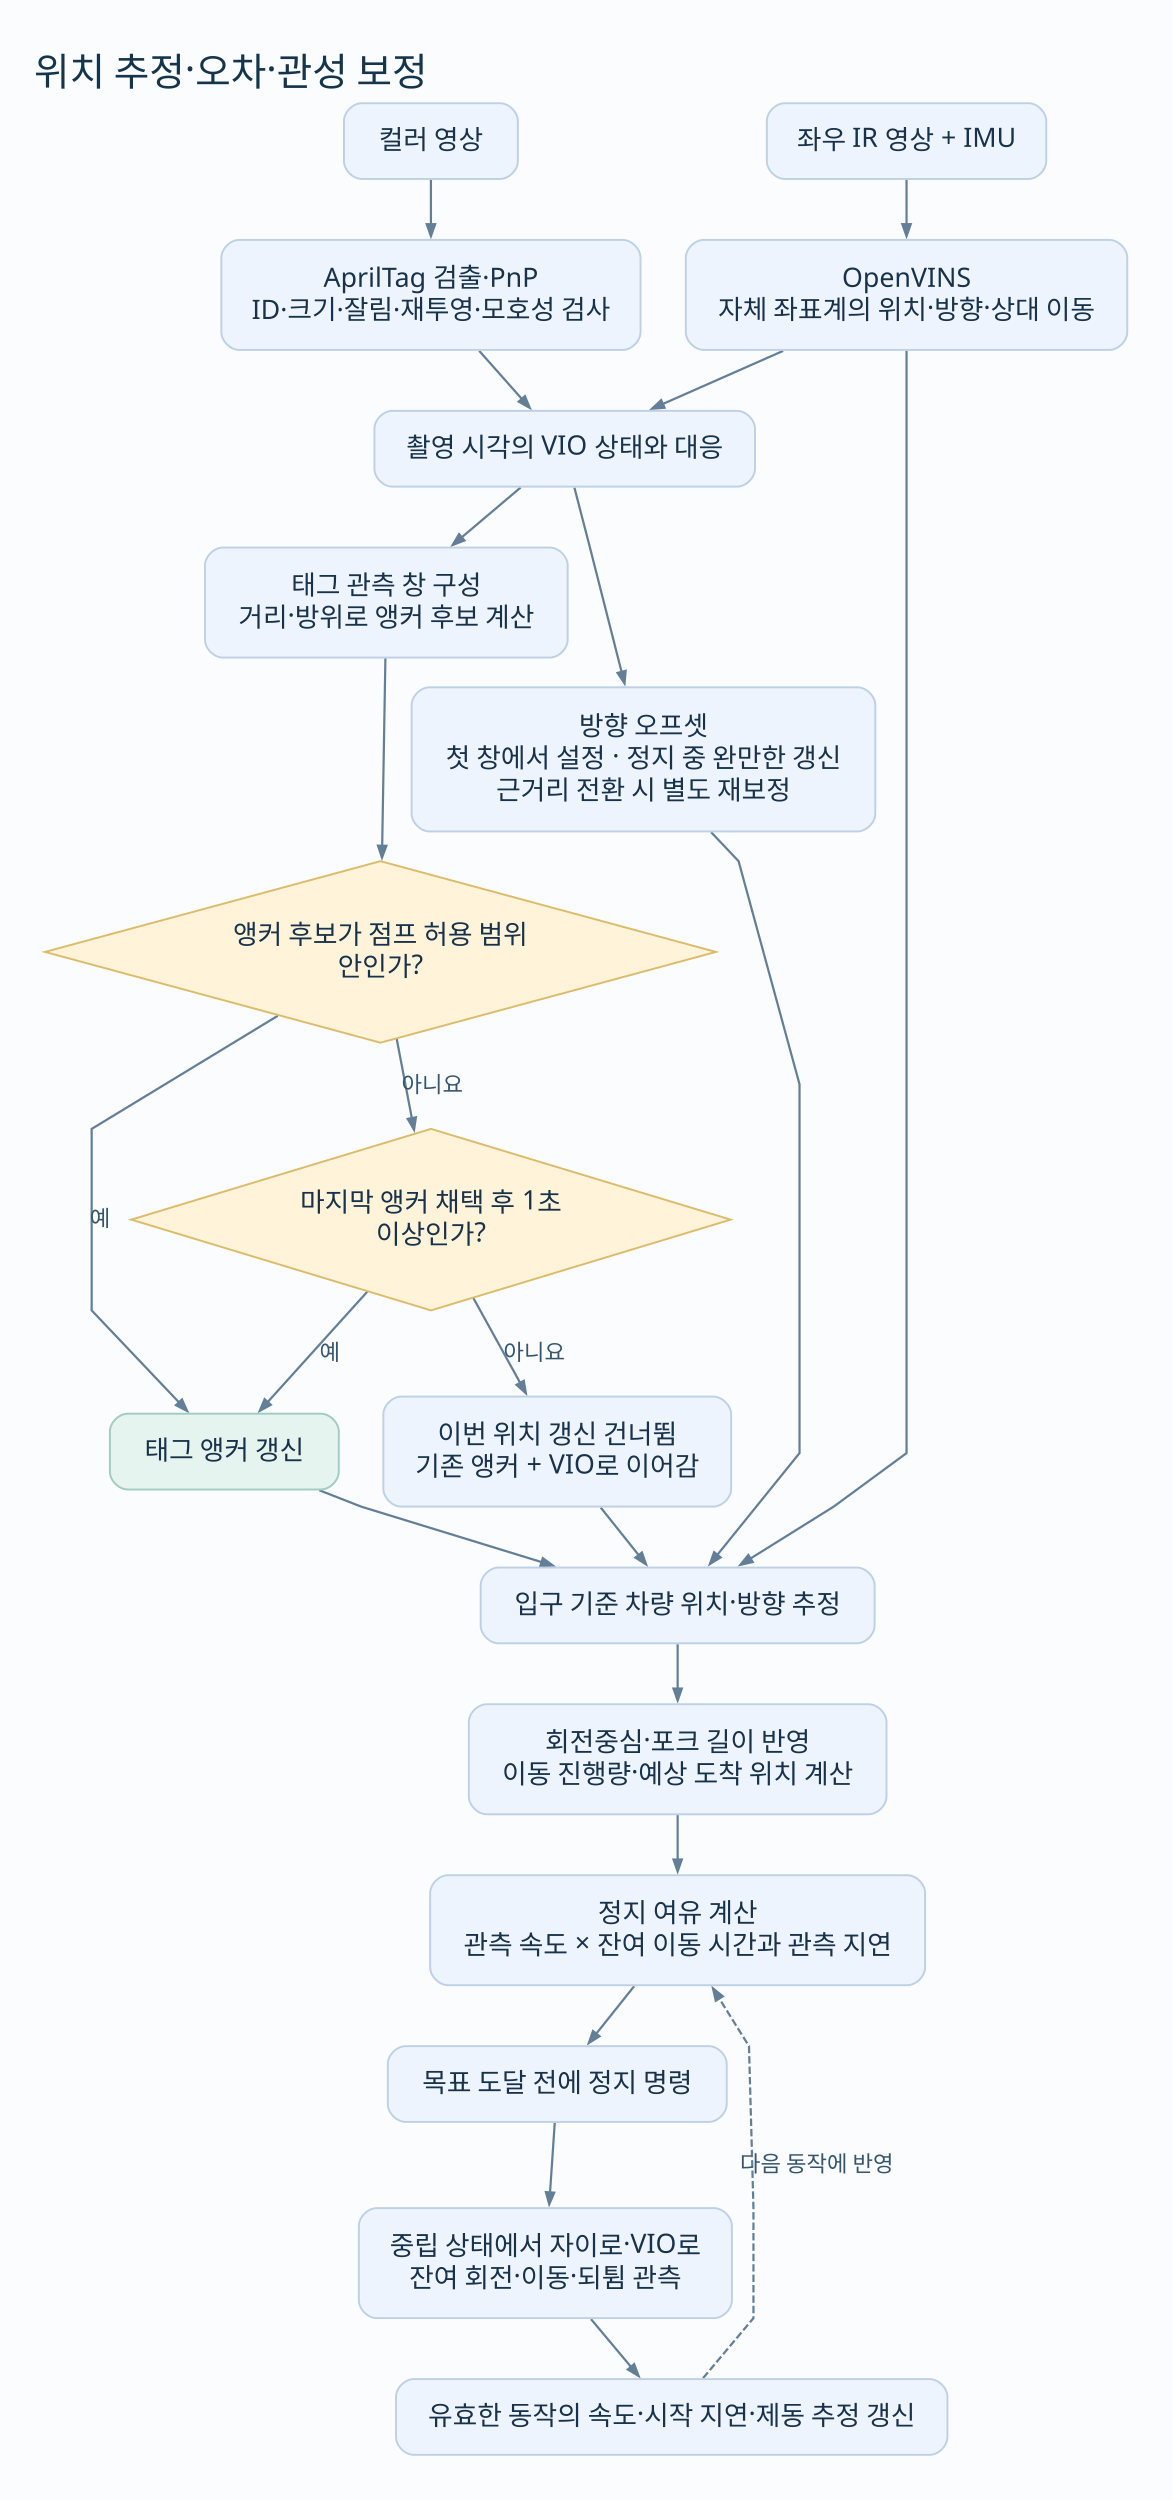
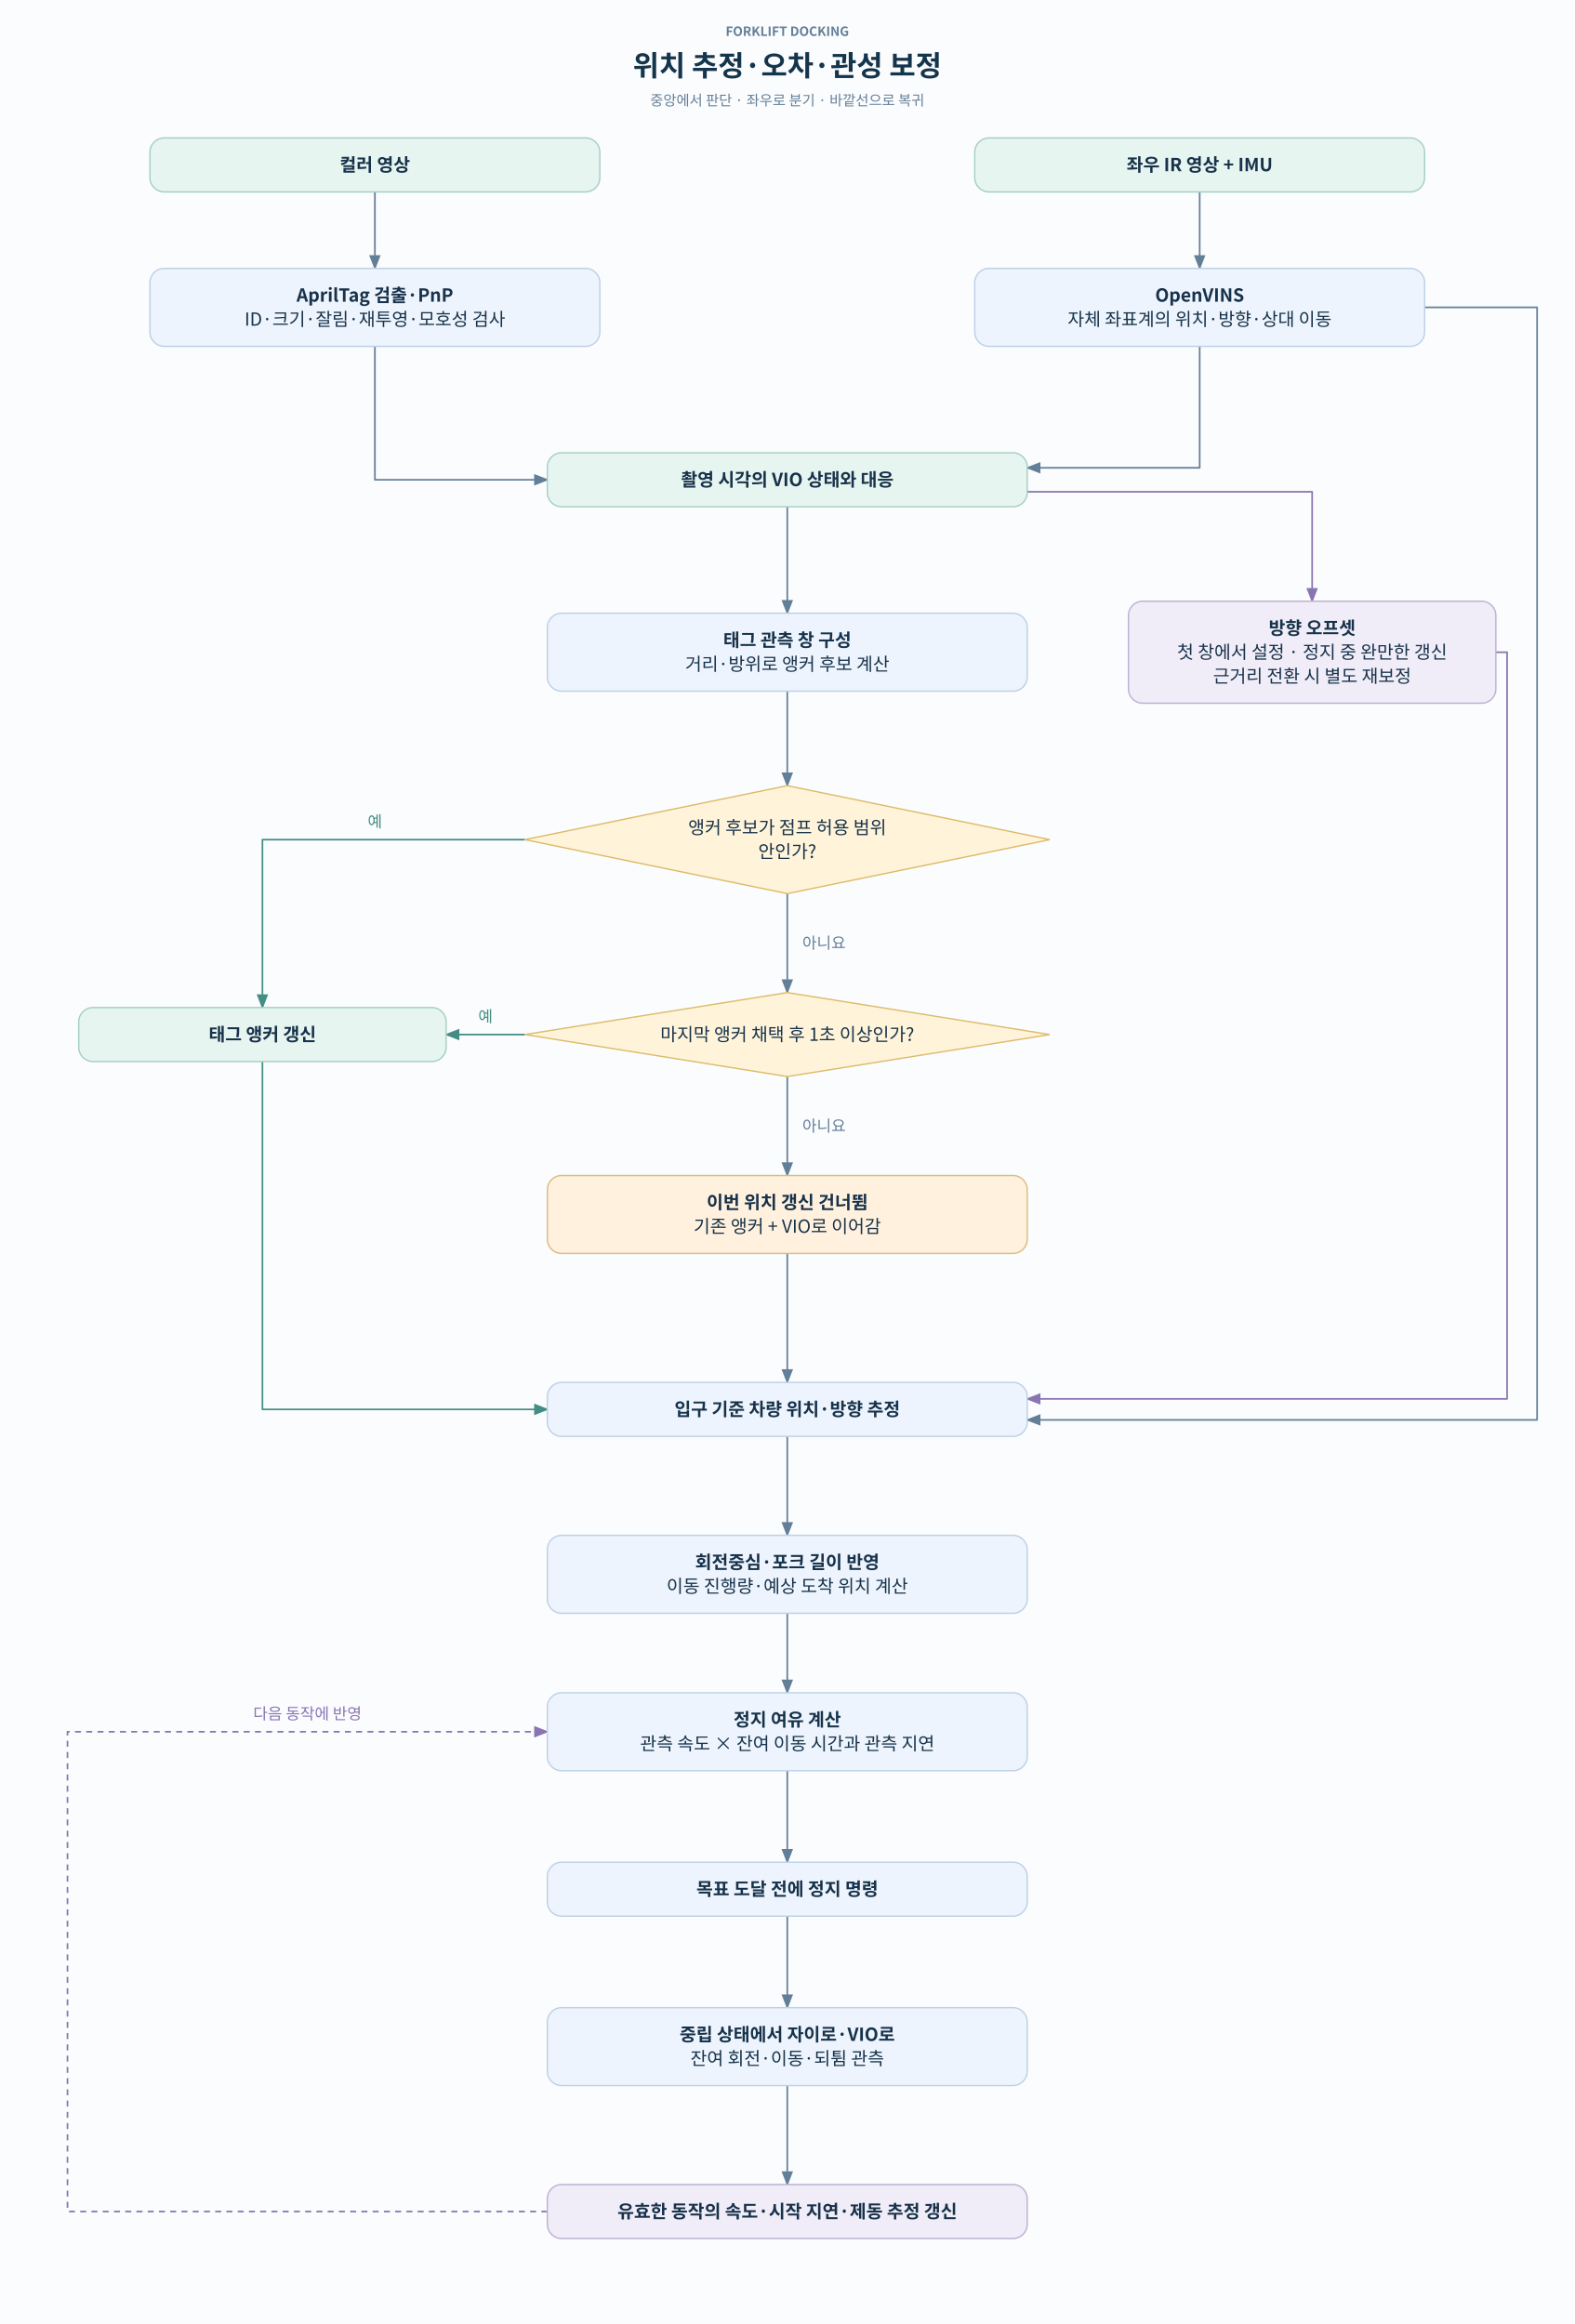
- <svg xmlns="http://www.w3.org/2000/svg" width="789pt" height="1682pt" viewBox="0.00 0.00 789.00 1682.00">
-   <g id="graph0" class="graph" transform="scale(1 1) rotate(0) translate(30.24 1651.62)">
-     <polygon fill="#fbfcfe" stroke="none" points="-30.24,30.24 -30.24,-1651.62 758.42,-1651.62 758.42,30.24 -30.24,30.24" />
-     <text xml:space="preserve" text-anchor="middle" x="125" y="-1593.98" font-family="Apple SD Gothic Neo" font-size="26.00" fill="#14354b">위치 추정·오차·관성 보정</text>
-     <g id="edge1" class="edge">
-       <path fill="none" stroke="#637f98" stroke-width="1.5" d="M259.68,-1530.61C259.68,-1521.54 259.68,-1510.98 259.68,-1500.67" />
-       <polygon fill="#637f98" stroke="#637f98" stroke-width="1.5" points="262.48,-1500.77 259.68,-1492.77 256.88,-1500.77 262.48,-1500.77" />
-     </g>
-     <g id="edge3" class="edge">
-       <path fill="none" stroke="#637f98" stroke-width="1.5" d="M292.18,-1415.56C301.56,-1404.97 311.74,-1393.49 320.89,-1383.18" />
-       <polygon fill="#637f98" stroke="#637f98" stroke-width="1.5" points="322.93,-1385.09 326.15,-1377.25 318.74,-1381.38 322.93,-1385.09" />
-     </g>
-     <g id="edge2" class="edge">
-       <path fill="none" stroke="#637f98" stroke-width="1.5" d="M579.68,-1530.61C579.68,-1521.54 579.68,-1510.98 579.68,-1500.67" />
-       <polygon fill="#637f98" stroke="#637f98" stroke-width="1.5" points="582.48,-1500.77 579.68,-1492.77 576.88,-1500.77 582.48,-1500.77" />
-     </g>
-     <g id="edge4" class="edge">
-       <path fill="none" stroke="#637f98" stroke-width="1.5" d="M496.65,-1415.56C469.95,-1403.77 440.75,-1390.89 415.46,-1379.73" />
-       <polygon fill="#637f98" stroke="#637f98" stroke-width="1.5" points="416.86,-1377.29 408.41,-1376.62 414.6,-1382.41 416.86,-1377.29" />
-     </g>
-     <g id="edge12" class="edge">
-       <path fill="none" stroke="#637f98" stroke-width="1.5" d="M579.68,-1415.56C579.68,-1386.49 579.68,-1350.7 579.68,-1350.7 579.68,-1350.7 579.68,-1350.7 579.68,-673.98 579.68,-673.98 530.68,-637.98 530.68,-637.98 530.68,-637.98 501.86,-620 474.42,-602.88" />
-       <polygon fill="#637f98" stroke="#637f98" stroke-width="1.5" points="476.18,-600.68 467.91,-598.82 473.21,-605.43 476.18,-600.68" />
-     </g>
-     <g id="edge5" class="edge">
-       <path fill="none" stroke="#637f98" stroke-width="1.5" d="M320.02,-1323.62C307.96,-1313.41 293.67,-1301.33 280.07,-1289.82" />
-       <polygon fill="#637f98" stroke="#637f98" stroke-width="1.5" points="282.25,-1288 274.33,-1284.97 278.63,-1292.27 282.25,-1288" />
-     </g>
-     <g id="edge6" class="edge">
-       <path fill="none" stroke="#637f98" stroke-width="1.5" d="M356.21,-1323.57C361,-1305.1 366.68,-1283.22 366.68,-1283.22 366.68,-1283.22 378.04,-1238.56 388,-1199.42" />
-       <polygon fill="#637f98" stroke="#637f98" stroke-width="1.5" points="390.68,-1200.26 389.94,-1191.82 385.25,-1198.88 390.68,-1200.26" />
-     </g>
-     <g id="edge7" class="edge">
-       <path fill="none" stroke="#637f98" stroke-width="1.5" d="M229.06,-1208.79C228.48,-1175.09 227.6,-1124.05 226.89,-1082.42" />
-       <polygon fill="#637f98" stroke="#637f98" stroke-width="1.5" points="229.69,-1082.55 226.76,-1074.6 224.09,-1082.64 229.69,-1082.55" />
-     </g>
-     <g id="edge13" class="edge">
-       <path fill="none" stroke="#637f98" stroke-width="1.5" d="M448.17,-1091.74C458.6,-1080.74 466.68,-1072.22 466.68,-1072.22 466.68,-1072.22 507.68,-922.1 507.68,-922.1 507.68,-922.1 507.68,-922.1 507.68,-673.98 507.68,-673.98 476.13,-634.93 452.17,-605.27" />
-       <polygon fill="#637f98" stroke="#637f98" stroke-width="1.5" points="454.59,-603.81 447.38,-599.34 450.23,-607.33 454.59,-603.81" />
-     </g>
-     <g id="edge8" class="edge">
-       <path fill="none" stroke="#637f98" stroke-width="1.5" d="M156.65,-968.21C100.82,-934.27 31.43,-892.1 31.43,-892.1 31.43,-892.1 31.43,-769.99 31.43,-769.99 31.43,-769.99 64.32,-735.36 90.16,-708.13" />
-       <polygon fill="#637f98" stroke="#637f98" stroke-width="1.5" points="92.19,-710.06 95.67,-702.33 88.13,-706.2 92.19,-710.06" />
-       <text xml:space="preserve" text-anchor="middle" x="37.06" y="-826.55" font-family="Apple SD Gothic Neo" font-size="15.00" fill="#36556f">예</text>
-     </g>
-     <g id="edge9" class="edge">
-       <path fill="none" stroke="#637f98" stroke-width="1.5" d="M236.63,-952.82C239.9,-935.66 243.53,-916.69 246.91,-898.97" />
-       <polygon fill="#637f98" stroke="#637f98" stroke-width="1.5" points="249.58,-899.89 248.33,-891.51 244.08,-898.84 249.58,-899.89" />
-       <text xml:space="preserve" text-anchor="middle" x="260.58" y="-916.6" font-family="Apple SD Gothic Neo" font-size="15.00" fill="#36556f">아니요</text>
-     </g>
-     <g id="edge14" class="edge">
-       <path fill="none" stroke="#637f98" stroke-width="1.5" d="M184.58,-648.98C200.28,-642.83 212.68,-637.98 212.68,-637.98 212.68,-637.98 276.56,-618.34 334.36,-600.57" />
-       <polygon fill="#637f98" stroke="#637f98" stroke-width="1.5" points="334.95,-603.31 341.77,-598.29 333.3,-597.96 334.95,-603.31" />
-     </g>
-     <g id="edge11" class="edge">
-       <path fill="none" stroke="#637f98" stroke-width="1.5" d="M216.85,-782.57C195.11,-758.47 169.26,-729.83 149.85,-708.31" />
-       <polygon fill="#637f98" stroke="#637f98" stroke-width="1.5" points="151.96,-706.47 144.52,-702.41 147.8,-710.22 151.96,-706.47" />
-       <text xml:space="preserve" text-anchor="middle" x="191.64" y="-736.49" font-family="Apple SD Gothic Neo" font-size="15.00" fill="#36556f">예</text>
-     </g>
-     <g id="edge10" class="edge">
-       <path fill="none" stroke="#637f98" stroke-width="1.5" d="M288.22,-778.32C298.5,-759.69 310.01,-738.84 319.94,-720.84" />
-       <polygon fill="#637f98" stroke="#637f98" stroke-width="1.5" points="322.16,-722.6 323.57,-714.25 317.26,-719.9 322.16,-722.6" />
-       <text xml:space="preserve" text-anchor="middle" x="329.17" y="-736.49" font-family="Apple SD Gothic Neo" font-size="15.00" fill="#36556f">아니요</text>
-     </g>
-     <g id="edge15" class="edge">
-       <path fill="none" stroke="#637f98" stroke-width="1.5" d="M373.93,-637.34C382.29,-626.86 391.36,-615.5 399.53,-605.26" />
-       <polygon fill="#637f98" stroke="#637f98" stroke-width="1.5" points="401.64,-607.11 404.44,-599.11 397.26,-603.61 401.64,-607.11" />
-     </g>
-     <g id="edge16" class="edge">
-       <path fill="none" stroke="#637f98" stroke-width="1.5" d="M425.68,-545.4C425.68,-536.33 425.68,-525.78 425.68,-515.46" />
-       <polygon fill="#637f98" stroke="#637f98" stroke-width="1.5" points="428.48,-515.56 425.68,-507.56 422.88,-515.56 428.48,-515.56" />
-     </g>
-     <g id="edge17" class="edge">
-       <path fill="none" stroke="#637f98" stroke-width="1.5" d="M425.68,-430.61C425.68,-421.03 425.68,-410.57 425.68,-400.53" />
-       <polygon fill="#637f98" stroke="#637f98" stroke-width="1.5" points="428.48,-400.56 425.68,-392.56 422.88,-400.56 428.48,-400.56" />
-     </g>
-     <g id="edge18" class="edge">
-       <path fill="none" stroke="#637f98" stroke-width="1.5" d="M396.44,-315.33C388.07,-304.85 379.01,-293.49 370.84,-283.26" />
-       <polygon fill="#637f98" stroke="#637f98" stroke-width="1.5" points="373.11,-281.61 365.93,-277.1 368.73,-285.1 373.11,-281.61" />
-     </g>
-     <g id="edge19" class="edge">
-       <path fill="none" stroke="#637f98" stroke-width="1.5" d="M342.99,-223.35C342.07,-209.75 340.91,-192.52 339.83,-176.57" />
-       <polygon fill="#637f98" stroke="#637f98" stroke-width="1.5" points="342.62,-176.38 339.29,-168.59 337.04,-176.76 342.62,-176.38" />
-     </g>
-     <g id="edge20" class="edge">
-       <path fill="none" stroke="#637f98" stroke-width="1.5" d="M367.37,-91.34C376.24,-80.75 385.85,-69.28 394.49,-58.96" />
-       <polygon fill="#637f98" stroke="#637f98" stroke-width="1.5" points="396.43,-61 399.42,-53.07 392.14,-57.41 396.43,-61" />
-     </g>
-     <g id="edge21" class="edge">
-       <path fill="none" stroke="#637f98" stroke-width="1.5" stroke-dasharray="5,2" d="M442.79,-51.62C458.3,-70.09 476.68,-91.98 476.68,-91.98 476.68,-91.98 476.68,-165.99 476.68,-165.99 476.68,-165.99 473.68,-274.97 473.68,-274.97 473.68,-274.97 464.12,-290.32 453.52,-307.31" />
-       <polygon fill="#637f98" stroke="#637f98" stroke-width="1.5" points="451.33,-305.53 449.48,-313.8 456.09,-308.49 451.33,-305.53" />
-       <text xml:space="preserve" text-anchor="middle" x="519.25" y="-190.49" font-family="Apple SD Gothic Neo" font-size="15.00" fill="#36556f">다음 동작에 반영</text>
-     </g>
-     <g id="node1" class="node">
-       <path fill="#edf4fd" stroke="#bdd0e5" stroke-width="1.3" d="M306.18,-1582.18C306.18,-1582.18 213.18,-1582.18 213.18,-1582.18 207.18,-1582.18 201.18,-1576.18 201.18,-1570.18 201.18,-1570.18 201.18,-1543.21 201.18,-1543.21 201.18,-1537.21 207.18,-1531.21 213.18,-1531.21 213.18,-1531.21 306.18,-1531.21 306.18,-1531.21 312.18,-1531.21 318.18,-1537.21 318.18,-1543.21 318.18,-1543.21 318.18,-1570.18 318.18,-1570.18 318.18,-1576.18 312.18,-1582.18 306.18,-1582.18" />
-       <text xml:space="preserve" text-anchor="middle" x="259.68" y="-1551.3" font-family="Apple SD Gothic Neo" font-size="18.00" fill="#17324a">컬러 영상</text>
-     </g>
-     <g id="node2" class="node">
-       <path fill="#edf4fd" stroke="#bdd0e5" stroke-width="1.3" d="M388.7,-1490.21C388.7,-1490.21 130.67,-1490.21 130.67,-1490.21 124.67,-1490.21 118.67,-1484.21 118.67,-1478.21 118.67,-1478.21 118.67,-1428.19 118.67,-1428.19 118.67,-1422.19 124.67,-1416.19 130.67,-1416.19 130.67,-1416.19 388.7,-1416.19 388.7,-1416.19 394.7,-1416.19 400.7,-1422.19 400.7,-1428.19 400.7,-1428.19 400.7,-1478.21 400.7,-1478.21 400.7,-1484.21 394.7,-1490.21 388.7,-1490.21" />
-       <text xml:space="preserve" text-anchor="middle" x="259.68" y="-1458.6" font-family="Apple SD Gothic Neo" font-size="18.00" fill="#17324a">AprilTag 검출·PnP</text>
-       <text xml:space="preserve" text-anchor="middle" x="259.68" y="-1437" font-family="Apple SD Gothic Neo" font-size="18.00" fill="#17324a">ID·크기·잘림·재투영·모호성 검사</text>
-     </g>
-     <g id="node3" class="node">
-       <path fill="#edf4fd" stroke="#bdd0e5" stroke-width="1.3" d="M661.68,-1582.18C661.68,-1582.18 497.69,-1582.18 497.69,-1582.18 491.69,-1582.18 485.69,-1576.18 485.69,-1570.18 485.69,-1570.18 485.69,-1543.21 485.69,-1543.21 485.69,-1537.21 491.69,-1531.21 497.69,-1531.21 497.69,-1531.21 661.68,-1531.21 661.68,-1531.21 667.68,-1531.21 673.68,-1537.21 673.68,-1543.21 673.68,-1543.21 673.68,-1570.18 673.68,-1570.18 673.68,-1576.18 667.68,-1582.18 661.68,-1582.18" />
-       <text xml:space="preserve" text-anchor="middle" x="579.68" y="-1551.3" font-family="Apple SD Gothic Neo" font-size="18.00" fill="#17324a">좌우 IR 영상 + IMU</text>
-     </g>
-     <g id="node4" class="node">
-       <path fill="#edf4fd" stroke="#bdd0e5" stroke-width="1.3" d="M716.18,-1490.21C716.18,-1490.21 443.18,-1490.21 443.18,-1490.21 437.18,-1490.21 431.18,-1484.21 431.18,-1478.21 431.18,-1478.21 431.18,-1428.19 431.18,-1428.19 431.18,-1422.19 437.18,-1416.19 443.18,-1416.19 443.18,-1416.19 716.18,-1416.19 716.18,-1416.19 722.18,-1416.19 728.18,-1422.19 728.18,-1428.19 728.18,-1428.19 728.18,-1478.21 728.18,-1478.21 728.18,-1484.21 722.18,-1490.21 716.18,-1490.21" />
-       <text xml:space="preserve" text-anchor="middle" x="579.68" y="-1458.6" font-family="Apple SD Gothic Neo" font-size="18.00" fill="#17324a">OpenVINS</text>
-       <text xml:space="preserve" text-anchor="middle" x="579.68" y="-1437" font-family="Apple SD Gothic Neo" font-size="18.00" fill="#17324a">자체 좌표계의 위치·방향·상대 이동</text>
-     </g>
-     <g id="node5" class="node">
-       <path fill="#edf4fd" stroke="#bdd0e5" stroke-width="1.3" d="M465.7,-1375.19C465.7,-1375.19 233.67,-1375.19 233.67,-1375.19 227.67,-1375.19 221.67,-1369.19 221.67,-1363.19 221.67,-1363.19 221.67,-1336.22 221.67,-1336.22 221.67,-1330.22 227.67,-1324.22 233.67,-1324.22 233.67,-1324.22 465.7,-1324.22 465.7,-1324.22 471.7,-1324.22 477.7,-1330.22 477.7,-1336.22 477.7,-1336.22 477.7,-1363.19 477.7,-1363.19 477.7,-1369.19 471.7,-1375.19 465.7,-1375.19" />
-       <text xml:space="preserve" text-anchor="middle" x="349.68" y="-1344.3" font-family="Apple SD Gothic Neo" font-size="18.00" fill="#17324a">촬영 시각의 VIO 상태와 대응</text>
-     </g>
-     <g id="node6" class="node">
-       <path fill="#edf4fd" stroke="#bdd0e5" stroke-width="1.3" d="M339.69,-1283.22C339.69,-1283.22 119.68,-1283.22 119.68,-1283.22 113.68,-1283.22 107.68,-1277.22 107.68,-1271.22 107.68,-1271.22 107.68,-1221.2 107.68,-1221.2 107.68,-1215.2 113.68,-1209.2 119.68,-1209.2 119.68,-1209.2 339.69,-1209.2 339.69,-1209.2 345.69,-1209.2 351.69,-1215.2 351.69,-1221.2 351.69,-1221.2 351.69,-1271.22 351.69,-1271.22 351.69,-1277.22 345.69,-1283.22 339.69,-1283.22" />
-       <text xml:space="preserve" text-anchor="middle" x="229.68" y="-1251.61" font-family="Apple SD Gothic Neo" font-size="18.00" fill="#17324a">태그 관측 창 구성</text>
-       <text xml:space="preserve" text-anchor="middle" x="229.68" y="-1230.01" font-family="Apple SD Gothic Neo" font-size="18.00" fill="#17324a">거리·방위로 앵커 후보 계산</text>
-     </g>
-     <g id="node7" class="node">
-       <path fill="#edf4fd" stroke="#bdd0e5" stroke-width="1.3" d="M546.67,-1189.2C546.67,-1189.2 258.7,-1189.2 258.7,-1189.2 252.7,-1189.2 246.7,-1183.2 246.7,-1177.2 246.7,-1177.2 246.7,-1104.22 246.7,-1104.22 246.7,-1098.22 252.7,-1092.22 258.7,-1092.22 258.7,-1092.22 546.67,-1092.22 546.67,-1092.22 552.67,-1092.22 558.67,-1098.22 558.67,-1104.22 558.67,-1104.22 558.67,-1177.2 558.67,-1177.2 558.67,-1183.2 552.67,-1189.2 546.67,-1189.2" />
-       <text xml:space="preserve" text-anchor="middle" x="402.68" y="-1156.91" font-family="Apple SD Gothic Neo" font-size="18.00" fill="#17324a">방향 오프셋</text>
-       <text xml:space="preserve" text-anchor="middle" x="402.68" y="-1135.31" font-family="Apple SD Gothic Neo" font-size="18.00" fill="#17324a">첫 창에서 설정 · 정지 중 완만한 갱신</text>
-       <text xml:space="preserve" text-anchor="middle" x="402.68" y="-1113.71" font-family="Apple SD Gothic Neo" font-size="18.00" fill="#17324a">근거리 전환 시 별도 재보정</text>
-     </g>
-     <g id="node8" class="node">
-       <polygon fill="#fff4da" stroke="#dcbc6a" stroke-width="1.3" points="225.68,-1072.22 0,-1011.16 225.68,-950.1 451.37,-1011.16 225.68,-1072.22" />
-       <text xml:space="preserve" text-anchor="middle" x="225.68" y="-1016.56" font-family="Apple SD Gothic Neo" font-size="18.00" fill="#17324a">앵커 후보가 점프 허용 범위</text>
-       <text xml:space="preserve" text-anchor="middle" x="225.68" y="-994.96" font-family="Apple SD Gothic Neo" font-size="18.00" fill="#17324a">안인가?</text>
-     </g>
-     <g id="node9" class="node">
-       <path fill="#e5f4ef" stroke="#9fcdbe" stroke-width="1.3" d="M185.69,-700.47C185.69,-700.47 55.68,-700.47 55.68,-700.47 49.68,-700.47 43.68,-694.47 43.68,-688.47 43.68,-688.47 43.68,-661.5 43.68,-661.5 43.68,-655.5 49.68,-649.5 55.68,-649.5 55.68,-649.5 185.69,-649.5 185.69,-649.5 191.69,-649.5 197.69,-655.5 197.69,-661.5 197.69,-661.5 197.69,-688.47 197.69,-688.47 197.69,-694.47 191.69,-700.47 185.69,-700.47" />
-       <text xml:space="preserve" text-anchor="middle" x="120.68" y="-669.58" font-family="Apple SD Gothic Neo" font-size="18.00" fill="#17324a">태그 앵커 갱신</text>
-     </g>
-     <g id="node10" class="node">
-       <polygon fill="#fff4da" stroke="#dcbc6a" stroke-width="1.3" points="259.68,-892.1 58.05,-831.05 259.68,-769.99 461.32,-831.05 259.68,-892.1" />
-       <text xml:space="preserve" text-anchor="middle" x="259.68" y="-836.45" font-family="Apple SD Gothic Neo" font-size="18.00" fill="#17324a">마지막 앵커 채택 후 1초</text>
-       <text xml:space="preserve" text-anchor="middle" x="259.68" y="-814.85" font-family="Apple SD Gothic Neo" font-size="18.00" fill="#17324a">이상인가?</text>
-     </g>
-     <g id="node11" class="node">
-       <path fill="#edf4fd" stroke="#bdd0e5" stroke-width="1.3" d="M449.68,-711.99C449.68,-711.99 239.68,-711.99 239.68,-711.99 233.68,-711.99 227.68,-705.99 227.68,-699.99 227.68,-699.99 227.68,-649.98 227.68,-649.98 227.68,-643.98 233.68,-637.98 239.68,-637.98 239.68,-637.98 449.68,-637.98 449.68,-637.98 455.68,-637.98 461.68,-643.98 461.68,-649.98 461.68,-649.98 461.68,-699.99 461.68,-699.99 461.68,-705.99 455.68,-711.99 449.68,-711.99" />
-       <text xml:space="preserve" text-anchor="middle" x="344.68" y="-680.38" font-family="Apple SD Gothic Neo" font-size="18.00" fill="#17324a">이번 위치 갱신 건너뜀</text>
-       <text xml:space="preserve" text-anchor="middle" x="344.68" y="-658.78" font-family="Apple SD Gothic Neo" font-size="18.00" fill="#17324a">기존 앵커 + VIO로 이어감</text>
-     </g>
-     <g id="node12" class="node">
-       <path fill="#edf4fd" stroke="#bdd0e5" stroke-width="1.3" d="M546.2,-596.98C546.2,-596.98 305.17,-596.98 305.17,-596.98 299.17,-596.98 293.17,-590.98 293.17,-584.98 293.17,-584.98 293.17,-558 293.17,-558 293.17,-552 299.17,-546 305.17,-546 305.17,-546 546.2,-546 546.2,-546 552.2,-546 558.2,-552 558.2,-558 558.2,-558 558.2,-584.98 558.2,-584.98 558.2,-590.98 552.2,-596.98 546.2,-596.98" />
-       <text xml:space="preserve" text-anchor="middle" x="425.68" y="-566.09" font-family="Apple SD Gothic Neo" font-size="18.00" fill="#17324a">입구 기준 차량 위치·방향 추정</text>
-     </g>
-     <g id="node13" class="node">
-       <path fill="#edf4fd" stroke="#bdd0e5" stroke-width="1.3" d="M554.19,-505C554.19,-505 297.18,-505 297.18,-505 291.18,-505 285.18,-499 285.18,-493 285.18,-493 285.18,-442.98 285.18,-442.98 285.18,-436.98 291.18,-430.98 297.18,-430.98 297.18,-430.98 554.19,-430.98 554.19,-430.98 560.19,-430.98 566.19,-436.98 566.19,-442.98 566.19,-442.98 566.19,-493 566.19,-493 566.19,-499 560.19,-505 554.19,-505" />
-       <text xml:space="preserve" text-anchor="middle" x="425.68" y="-473.39" font-family="Apple SD Gothic Neo" font-size="18.00" fill="#17324a">회전중심·포크 길이 반영</text>
-       <text xml:space="preserve" text-anchor="middle" x="425.68" y="-451.79" font-family="Apple SD Gothic Neo" font-size="18.00" fill="#17324a">이동 진행량·예상 도착 위치 계산</text>
-     </g>
-     <g id="node14" class="node">
-       <path fill="#edf4fd" stroke="#bdd0e5" stroke-width="1.3" d="M580.18,-389.98C580.18,-389.98 271.18,-389.98 271.18,-389.98 265.18,-389.98 259.18,-383.98 259.18,-377.98 259.18,-377.98 259.18,-327.97 259.18,-327.97 259.18,-321.97 265.18,-315.97 271.18,-315.97 271.18,-315.97 580.18,-315.97 580.18,-315.97 586.18,-315.97 592.18,-321.97 592.18,-327.97 592.18,-327.97 592.18,-377.98 592.18,-377.98 592.18,-383.98 586.18,-389.98 580.18,-389.98" />
-       <text xml:space="preserve" text-anchor="middle" x="425.68" y="-358.38" font-family="Apple SD Gothic Neo" font-size="18.00" fill="#17324a">정지 여유 계산</text>
-       <text xml:space="preserve" text-anchor="middle" x="425.68" y="-336.78" font-family="Apple SD Gothic Neo" font-size="18.00" fill="#17324a">관측 속도 × 잔여 이동 시간과 관측 지연</text>
-     </g>
-     <g id="node15" class="node">
-       <path fill="#edf4fd" stroke="#bdd0e5" stroke-width="1.3" d="M446.7,-274.97C446.7,-274.97 242.67,-274.97 242.67,-274.97 236.67,-274.97 230.67,-268.97 230.67,-262.97 230.67,-262.97 230.67,-235.99 230.67,-235.99 230.67,-229.99 236.67,-223.99 242.67,-223.99 242.67,-223.99 446.7,-223.99 446.7,-223.99 452.7,-223.99 458.7,-229.99 458.7,-235.99 458.7,-235.99 458.7,-262.97 458.7,-262.97 458.7,-268.97 452.7,-274.97 446.7,-274.97" />
-       <text xml:space="preserve" text-anchor="middle" x="344.68" y="-244.08" font-family="Apple SD Gothic Neo" font-size="18.00" fill="#17324a">목표 도달 전에 정지 명령</text>
-     </g>
-     <g id="node16" class="node">
-       <path fill="#edf4fd" stroke="#bdd0e5" stroke-width="1.3" d="M450.18,-165.99C450.18,-165.99 223.19,-165.99 223.19,-165.99 217.19,-165.99 211.19,-159.99 211.19,-153.99 211.19,-153.99 211.19,-103.98 211.19,-103.98 211.19,-97.98 217.19,-91.98 223.19,-91.98 223.19,-91.98 450.18,-91.98 450.18,-91.98 456.18,-91.98 462.18,-97.98 462.18,-103.98 462.18,-103.98 462.18,-153.99 462.18,-153.99 462.18,-159.99 456.18,-165.99 450.18,-165.99" />
-       <text xml:space="preserve" text-anchor="middle" x="336.68" y="-134.38" font-family="Apple SD Gothic Neo" font-size="18.00" fill="#17324a">중립 상태에서 자이로·VIO로</text>
-       <text xml:space="preserve" text-anchor="middle" x="336.68" y="-112.78" font-family="Apple SD Gothic Neo" font-size="18.00" fill="#17324a">잔여 회전·이동·되튐 관측</text>
-     </g>
-     <g id="node17" class="node">
-       <path fill="#edf4fd" stroke="#bdd0e5" stroke-width="1.3" d="M595.19,-50.98C595.19,-50.98 248.18,-50.98 248.18,-50.98 242.18,-50.98 236.18,-44.98 236.18,-38.98 236.18,-38.98 236.18,-12 236.18,-12 236.18,-6 242.18,0 248.18,0 248.18,0 595.19,0 595.19,0 601.19,0 607.19,-6 607.19,-12 607.19,-12 607.19,-38.98 607.19,-38.98 607.19,-44.98 601.19,-50.98 595.19,-50.98" />
-       <text xml:space="preserve" text-anchor="middle" x="421.68" y="-20.09" font-family="Apple SD Gothic Neo" font-size="18.00" fill="#17324a">유효한 동작의 속도·시작 지연·제동 추정 갱신</text>
-     </g>
+ <svg xmlns="http://www.w3.org/2000/svg" width="2100" height="3100" viewBox="0 0 2100 3100" role="img" aria-labelledby="title desc">
+   <rect width="2100" height="3100" fill="#FBFCFE" />
+   <defs>
+     <marker id="arrow637F98" markerWidth="9" markerHeight="7" refX="8" refY="3.5" orient="auto" markerUnits="strokeWidth">
+       <path d="M0,0 L9,3.5 L0,7 Z" fill="#637F98" />
+     </marker>
+     <marker id="arrow438E83" markerWidth="9" markerHeight="7" refX="8" refY="3.5" orient="auto" markerUnits="strokeWidth">
+       <path d="M0,0 L9,3.5 L0,7 Z" fill="#438E83" />
+     </marker>
+     <marker id="arrow8975B2" markerWidth="9" markerHeight="7" refX="8" refY="3.5" orient="auto" markerUnits="strokeWidth">
+       <path d="M0,0 L9,3.5 L0,7 Z" fill="#8975B2" />
+     </marker>
+     <marker id="arrowC38C38" markerWidth="9" markerHeight="7" refX="8" refY="3.5" orient="auto" markerUnits="strokeWidth">
+       <path d="M0,0 L9,3.5 L0,7 Z" fill="#C38C38" />
+     </marker>
+   </defs>
+   <text x="1050" y="42" text-anchor="middle" dominant-baseline="middle" font-family="Apple SD Gothic Neo, Noto Sans CJK KR, sans-serif" font-size="17" font-weight="600" fill="#637F98">FORKLIFT DOCKING</text>
+   <text x="1050" y="88" text-anchor="middle" dominant-baseline="middle" font-family="Apple SD Gothic Neo, Noto Sans CJK KR, sans-serif" font-size="38" font-weight="700" fill="#14354B">위치 추정·오차·관성 보정</text>
+   <text x="1050" y="134" text-anchor="middle" dominant-baseline="middle" font-family="Apple SD Gothic Neo, Noto Sans CJK KR, sans-serif" font-size="19" font-weight="400" fill="#637F98">중앙에서 판단 · 좌우로 분기 · 바깥선으로 복귀</text>
+   <g class="edge" data-from="C" data-to="T">
+     <polyline points="500,256 500,358" fill="none" stroke="#637F98" stroke-width="2.2" stroke-linejoin="round" marker-end="url(#arrow637F98)" />
+   </g>
+   <g class="edge" data-from="IR" data-to="V">
+     <polyline points="1600,256 1600,358" fill="none" stroke="#637F98" stroke-width="2.2" stroke-linejoin="round" marker-end="url(#arrow637F98)" />
+   </g>
+   <g class="edge" data-from="T" data-to="H">
+     <polyline points="500,462 500,640 730,640" fill="none" stroke="#637F98" stroke-width="2.2" stroke-linejoin="round" marker-end="url(#arrow637F98)" />
+   </g>
+   <g class="edge" data-from="V" data-to="H">
+     <polyline points="1600,462 1600,624 1370,624" fill="none" stroke="#637F98" stroke-width="2.2" stroke-linejoin="round" marker-end="url(#arrow637F98)" />
+   </g>
+   <g class="edge" data-from="H" data-to="W">
+     <polyline points="1050,676 1050,818" fill="none" stroke="#637F98" stroke-width="2.2" stroke-linejoin="round" marker-end="url(#arrow637F98)" />
+   </g>
+   <g class="edge" data-from="H" data-to="Y">
+     <polyline points="1370,656 1750,656 1750,802" fill="none" stroke="#8975B2" stroke-width="2.2" stroke-linejoin="round" marker-end="url(#arrow8975B2)" />
+   </g>
+   <g class="edge" data-from="W" data-to="J">
+     <polyline points="1050,922 1050,1048" fill="none" stroke="#637F98" stroke-width="2.2" stroke-linejoin="round" marker-end="url(#arrow637F98)" />
+   </g>
+   <g class="edge" data-from="J" data-to="A">
+     <polyline points="700,1120 350,1120 350,1344" fill="none" stroke="#438E83" stroke-width="2.2" stroke-linejoin="round" marker-end="url(#arrow438E83)" />
+   </g>
+   <g class="edge" data-from="J" data-to="Q">
+     <polyline points="1050,1192 1050,1324" fill="none" stroke="#637F98" stroke-width="2.2" stroke-linejoin="round" marker-end="url(#arrow637F98)" />
+   </g>
+   <g class="edge" data-from="Q" data-to="A">
+     <polyline points="700,1380 595,1380" fill="none" stroke="#438E83" stroke-width="2.2" stroke-linejoin="round" marker-end="url(#arrow438E83)" />
+   </g>
+   <g class="edge" data-from="Q" data-to="SK">
+     <polyline points="1050,1436 1050,1568" fill="none" stroke="#637F98" stroke-width="2.2" stroke-linejoin="round" marker-end="url(#arrow637F98)" />
+   </g>
+   <g class="edge" data-from="V" data-to="P">
+     <polyline points="1900,410 2050,410 2050,1894 1370,1894" fill="none" stroke="#637F98" stroke-width="2.2" stroke-linejoin="round" marker-end="url(#arrow637F98)" />
+   </g>
+   <g class="edge" data-from="Y" data-to="P">
+     <polyline points="1995,870 2010,870 2010,1866 1370,1866" fill="none" stroke="#8975B2" stroke-width="2.2" stroke-linejoin="round" marker-end="url(#arrow8975B2)" />
+   </g>
+   <g class="edge" data-from="A" data-to="P">
+     <polyline points="350,1416 350,1880 730,1880" fill="none" stroke="#438E83" stroke-width="2.2" stroke-linejoin="round" marker-end="url(#arrow438E83)" />
+   </g>
+   <g class="edge" data-from="SK" data-to="P">
+     <polyline points="1050,1672 1050,1844" fill="none" stroke="#637F98" stroke-width="2.2" stroke-linejoin="round" marker-end="url(#arrow637F98)" />
+   </g>
+   <g class="edge" data-from="P" data-to="F">
+     <polyline points="1050,1916 1050,2048" fill="none" stroke="#637F98" stroke-width="2.2" stroke-linejoin="round" marker-end="url(#arrow637F98)" />
+   </g>
+   <g class="edge" data-from="F" data-to="B">
+     <polyline points="1050,2152 1050,2258" fill="none" stroke="#637F98" stroke-width="2.2" stroke-linejoin="round" marker-end="url(#arrow637F98)" />
+   </g>
+   <g class="edge" data-from="B" data-to="S">
+     <polyline points="1050,2362 1050,2484" fill="none" stroke="#637F98" stroke-width="2.2" stroke-linejoin="round" marker-end="url(#arrow637F98)" />
+   </g>
+   <g class="edge" data-from="S" data-to="O">
+     <polyline points="1050,2556 1050,2678" fill="none" stroke="#637F98" stroke-width="2.2" stroke-linejoin="round" marker-end="url(#arrow637F98)" />
+   </g>
+   <g class="edge" data-from="O" data-to="U">
+     <polyline points="1050,2782 1050,2914" fill="none" stroke="#637F98" stroke-width="2.2" stroke-linejoin="round" marker-end="url(#arrow637F98)" />
+   </g>
+   <g class="edge" data-from="U" data-to="B">
+     <polyline points="730,2950 90,2950 90,2310 730,2310" fill="none" stroke="#8975B2" stroke-width="2.2" stroke-linejoin="round" stroke-dasharray="8 7" marker-end="url(#arrow8975B2)" />
+   </g>
+   <rect x="483" y="1080" width="34" height="32" rx="6" fill="#FBFCFE" />
+   <text x="500" y="1096" text-anchor="middle" dominant-baseline="middle" font-family="Apple SD Gothic Neo, Noto Sans CJK KR, sans-serif" font-size="21" font-weight="500" fill="#438E83">예</text>
+   <rect x="1064" y="1242" width="70" height="32" rx="6" fill="#FBFCFE" />
+   <text x="1099.0" y="1258.0" text-anchor="middle" dominant-baseline="middle" font-family="Apple SD Gothic Neo, Noto Sans CJK KR, sans-serif" font-size="21" font-weight="500" fill="#637F98">아니요</text>
+   <rect x="630.5" y="1340" width="34" height="32" rx="6" fill="#FBFCFE" />
+   <text x="647.5" y="1356.0" text-anchor="middle" dominant-baseline="middle" font-family="Apple SD Gothic Neo, Noto Sans CJK KR, sans-serif" font-size="21" font-weight="500" fill="#438E83">예</text>
+   <rect x="1064" y="1486" width="70" height="32" rx="6" fill="#FBFCFE" />
+   <text x="1099.0" y="1502.0" text-anchor="middle" dominant-baseline="middle" font-family="Apple SD Gothic Neo, Noto Sans CJK KR, sans-serif" font-size="21" font-weight="500" fill="#637F98">아니요</text>
+   <rect x="333" y="2270" width="154" height="32" rx="6" fill="#FBFCFE" />
+   <text x="410" y="2286" text-anchor="middle" dominant-baseline="middle" font-family="Apple SD Gothic Neo, Noto Sans CJK KR, sans-serif" font-size="21" font-weight="500" fill="#8975B2">다음 동작에 반영</text>
+   <g id="node-C" class="node" data-main="false">
+     <rect x="200.0" y="184.0" width="600" height="72" rx="19" fill="#E7F5F0" stroke="#A4CFC2" stroke-width="1.8" />
+     <text x="500" y="220.0" text-anchor="middle" dominant-baseline="middle" font-family="Apple SD Gothic Neo, Noto Sans CJK KR, sans-serif" font-size="24" font-weight="600" fill="#17324A">컬러 영상</text>
+   </g>
+   <g id="node-T" class="node" data-main="false">
+     <rect x="200.0" y="358.0" width="600" height="104" rx="19" fill="#EDF4FD" stroke="#BDD0E5" stroke-width="1.8" />
+     <text x="500" y="394.0" text-anchor="middle" dominant-baseline="middle" font-family="Apple SD Gothic Neo, Noto Sans CJK KR, sans-serif" font-size="24" font-weight="600" fill="#17324A">AprilTag 검출·PnP</text>
+     <text x="500" y="426.0" text-anchor="middle" dominant-baseline="middle" font-family="Apple SD Gothic Neo, Noto Sans CJK KR, sans-serif" font-size="24" font-weight="400" fill="#17324A">ID·크기·잘림·재투영·모호성 검사</text>
+   </g>
+   <g id="node-IR" class="node" data-main="false">
+     <rect x="1300.0" y="184.0" width="600" height="72" rx="19" fill="#E7F5F0" stroke="#A4CFC2" stroke-width="1.8" />
+     <text x="1600" y="220.0" text-anchor="middle" dominant-baseline="middle" font-family="Apple SD Gothic Neo, Noto Sans CJK KR, sans-serif" font-size="24" font-weight="600" fill="#17324A">좌우 IR 영상 + IMU</text>
+   </g>
+   <g id="node-V" class="node" data-main="false">
+     <rect x="1300.0" y="358.0" width="600" height="104" rx="19" fill="#EDF4FD" stroke="#BDD0E5" stroke-width="1.8" />
+     <text x="1600" y="394.0" text-anchor="middle" dominant-baseline="middle" font-family="Apple SD Gothic Neo, Noto Sans CJK KR, sans-serif" font-size="24" font-weight="600" fill="#17324A">OpenVINS</text>
+     <text x="1600" y="426.0" text-anchor="middle" dominant-baseline="middle" font-family="Apple SD Gothic Neo, Noto Sans CJK KR, sans-serif" font-size="24" font-weight="400" fill="#17324A">자체 좌표계의 위치·방향·상대 이동</text>
+   </g>
+   <g id="node-H" class="node" data-main="true">
+     <rect x="730.0" y="604.0" width="640" height="72" rx="19" fill="#E7F5F0" stroke="#A4CFC2" stroke-width="1.8" />
+     <text x="1050" y="640.0" text-anchor="middle" dominant-baseline="middle" font-family="Apple SD Gothic Neo, Noto Sans CJK KR, sans-serif" font-size="24" font-weight="600" fill="#17324A">촬영 시각의 VIO 상태와 대응</text>
+   </g>
+   <g id="node-W" class="node" data-main="true">
+     <rect x="730.0" y="818.0" width="640" height="104" rx="19" fill="#EDF4FD" stroke="#BDD0E5" stroke-width="1.8" />
+     <text x="1050" y="854.0" text-anchor="middle" dominant-baseline="middle" font-family="Apple SD Gothic Neo, Noto Sans CJK KR, sans-serif" font-size="24" font-weight="600" fill="#17324A">태그 관측 창 구성</text>
+     <text x="1050" y="886.0" text-anchor="middle" dominant-baseline="middle" font-family="Apple SD Gothic Neo, Noto Sans CJK KR, sans-serif" font-size="24" font-weight="400" fill="#17324A">거리·방위로 앵커 후보 계산</text>
+   </g>
+   <g id="node-Y" class="node" data-main="false">
+     <rect x="1505.0" y="802.0" width="490" height="136" rx="19" fill="#F1EDF8" stroke="#BDB0D3" stroke-width="1.8" />
+     <text x="1750" y="838.0" text-anchor="middle" dominant-baseline="middle" font-family="Apple SD Gothic Neo, Noto Sans CJK KR, sans-serif" font-size="24" font-weight="600" fill="#17324A">방향 오프셋</text>
+     <text x="1750" y="870.0" text-anchor="middle" dominant-baseline="middle" font-family="Apple SD Gothic Neo, Noto Sans CJK KR, sans-serif" font-size="24" font-weight="400" fill="#17324A">첫 창에서 설정 · 정지 중 완만한 갱신</text>
+     <text x="1750" y="902.0" text-anchor="middle" dominant-baseline="middle" font-family="Apple SD Gothic Neo, Noto Sans CJK KR, sans-serif" font-size="24" font-weight="400" fill="#17324A">근거리 전환 시 별도 재보정</text>
+   </g>
+   <g id="node-J" class="node" data-main="true">
+     <polygon points="1050,1048.0 1400.0,1120 1050,1192.0 700.0,1120" fill="#FFF4DA" stroke="#DCBC6A" stroke-width="1.8" />
+     <text x="1050" y="1104.0" text-anchor="middle" dominant-baseline="middle" font-family="Apple SD Gothic Neo, Noto Sans CJK KR, sans-serif" font-size="24" font-weight="400" fill="#17324A">앵커 후보가 점프 허용 범위</text>
+     <text x="1050" y="1136.0" text-anchor="middle" dominant-baseline="middle" font-family="Apple SD Gothic Neo, Noto Sans CJK KR, sans-serif" font-size="24" font-weight="400" fill="#17324A">안인가?</text>
+   </g>
+   <g id="node-A" class="node" data-main="false">
+     <rect x="105.0" y="1344.0" width="490" height="72" rx="19" fill="#E7F5F0" stroke="#A4CFC2" stroke-width="1.8" />
+     <text x="350" y="1380.0" text-anchor="middle" dominant-baseline="middle" font-family="Apple SD Gothic Neo, Noto Sans CJK KR, sans-serif" font-size="24" font-weight="600" fill="#17324A">태그 앵커 갱신</text>
+   </g>
+   <g id="node-Q" class="node" data-main="true">
+     <polygon points="1050,1324.0 1400.0,1380 1050,1436.0 700.0,1380" fill="#FFF4DA" stroke="#DCBC6A" stroke-width="1.8" />
+     <text x="1050" y="1380.0" text-anchor="middle" dominant-baseline="middle" font-family="Apple SD Gothic Neo, Noto Sans CJK KR, sans-serif" font-size="24" font-weight="400" fill="#17324A">마지막 앵커 채택 후 1초 이상인가?</text>
+   </g>
+   <g id="node-SK" class="node" data-main="true">
+     <rect x="730.0" y="1568.0" width="640" height="104" rx="19" fill="#FFF1DD" stroke="#DBBB80" stroke-width="1.8" />
+     <text x="1050" y="1604.0" text-anchor="middle" dominant-baseline="middle" font-family="Apple SD Gothic Neo, Noto Sans CJK KR, sans-serif" font-size="24" font-weight="600" fill="#17324A">이번 위치 갱신 건너뜀</text>
+     <text x="1050" y="1636.0" text-anchor="middle" dominant-baseline="middle" font-family="Apple SD Gothic Neo, Noto Sans CJK KR, sans-serif" font-size="24" font-weight="400" fill="#17324A">기존 앵커 + VIO로 이어감</text>
+   </g>
+   <g id="node-P" class="node" data-main="true">
+     <rect x="730.0" y="1844.0" width="640" height="72" rx="19" fill="#EDF4FD" stroke="#BDD0E5" stroke-width="1.8" />
+     <text x="1050" y="1880.0" text-anchor="middle" dominant-baseline="middle" font-family="Apple SD Gothic Neo, Noto Sans CJK KR, sans-serif" font-size="24" font-weight="600" fill="#17324A">입구 기준 차량 위치·방향 추정</text>
+   </g>
+   <g id="node-F" class="node" data-main="true">
+     <rect x="730.0" y="2048.0" width="640" height="104" rx="19" fill="#EDF4FD" stroke="#BDD0E5" stroke-width="1.8" />
+     <text x="1050" y="2084.0" text-anchor="middle" dominant-baseline="middle" font-family="Apple SD Gothic Neo, Noto Sans CJK KR, sans-serif" font-size="24" font-weight="600" fill="#17324A">회전중심·포크 길이 반영</text>
+     <text x="1050" y="2116.0" text-anchor="middle" dominant-baseline="middle" font-family="Apple SD Gothic Neo, Noto Sans CJK KR, sans-serif" font-size="24" font-weight="400" fill="#17324A">이동 진행량·예상 도착 위치 계산</text>
+   </g>
+   <g id="node-B" class="node" data-main="true">
+     <rect x="730.0" y="2258.0" width="640" height="104" rx="19" fill="#EDF4FD" stroke="#BDD0E5" stroke-width="1.8" />
+     <text x="1050" y="2294.0" text-anchor="middle" dominant-baseline="middle" font-family="Apple SD Gothic Neo, Noto Sans CJK KR, sans-serif" font-size="24" font-weight="600" fill="#17324A">정지 여유 계산</text>
+     <text x="1050" y="2326.0" text-anchor="middle" dominant-baseline="middle" font-family="Apple SD Gothic Neo, Noto Sans CJK KR, sans-serif" font-size="24" font-weight="400" fill="#17324A">관측 속도 × 잔여 이동 시간과 관측 지연</text>
+   </g>
+   <g id="node-S" class="node" data-main="true">
+     <rect x="730.0" y="2484.0" width="640" height="72" rx="19" fill="#EDF4FD" stroke="#BDD0E5" stroke-width="1.8" />
+     <text x="1050" y="2520.0" text-anchor="middle" dominant-baseline="middle" font-family="Apple SD Gothic Neo, Noto Sans CJK KR, sans-serif" font-size="24" font-weight="600" fill="#17324A">목표 도달 전에 정지 명령</text>
+   </g>
+   <g id="node-O" class="node" data-main="true">
+     <rect x="730.0" y="2678.0" width="640" height="104" rx="19" fill="#EDF4FD" stroke="#BDD0E5" stroke-width="1.8" />
+     <text x="1050" y="2714.0" text-anchor="middle" dominant-baseline="middle" font-family="Apple SD Gothic Neo, Noto Sans CJK KR, sans-serif" font-size="24" font-weight="600" fill="#17324A">중립 상태에서 자이로·VIO로</text>
+     <text x="1050" y="2746.0" text-anchor="middle" dominant-baseline="middle" font-family="Apple SD Gothic Neo, Noto Sans CJK KR, sans-serif" font-size="24" font-weight="400" fill="#17324A">잔여 회전·이동·되튐 관측</text>
+   </g>
+   <g id="node-U" class="node" data-main="true">
+     <rect x="730.0" y="2914.0" width="640" height="72" rx="19" fill="#F1EDF8" stroke="#BDB0D3" stroke-width="1.8" />
+     <text x="1050" y="2950.0" text-anchor="middle" dominant-baseline="middle" font-family="Apple SD Gothic Neo, Noto Sans CJK KR, sans-serif" font-size="24" font-weight="600" fill="#17324A">유효한 동작의 속도·시작 지연·제동 추정 갱신</text>
  </g>
</svg>
